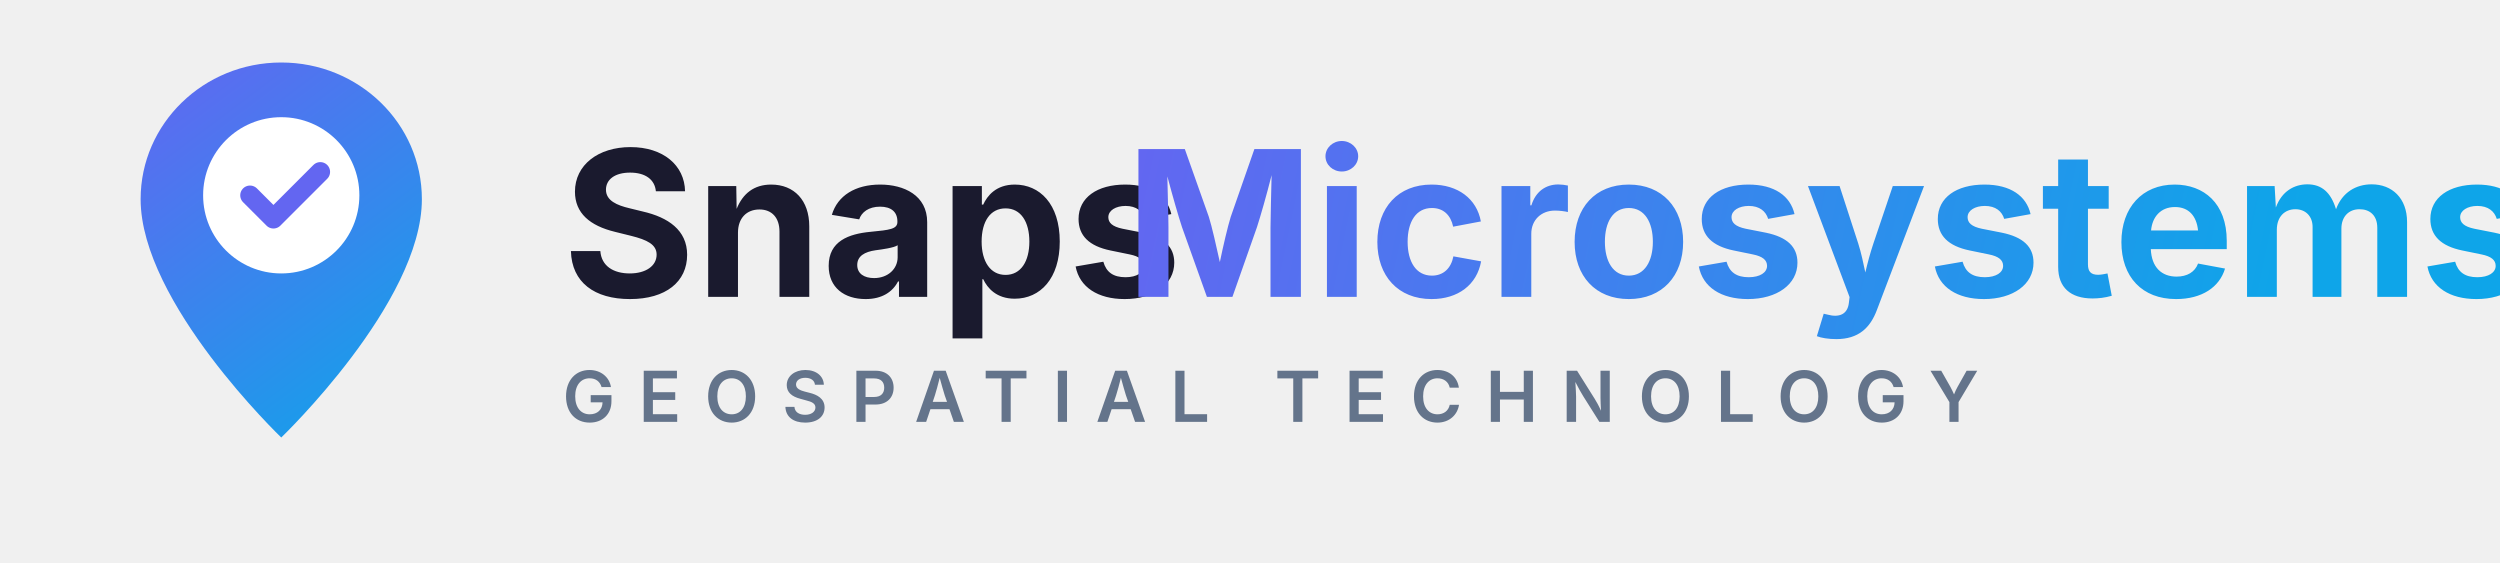
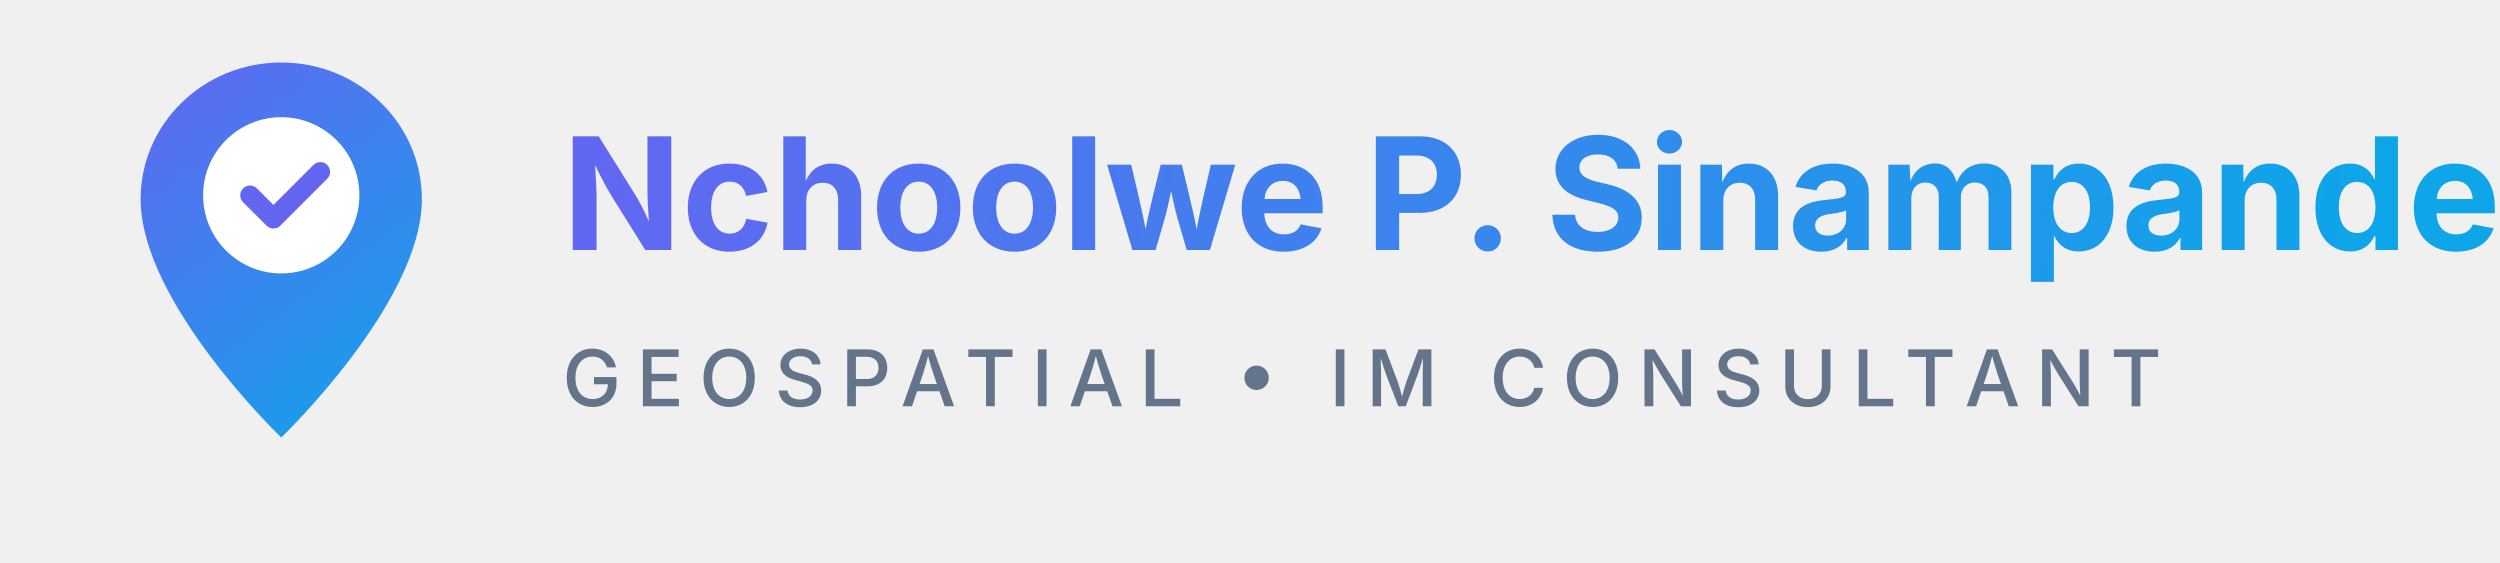
<svg xmlns="http://www.w3.org/2000/svg" width="320" height="72" viewBox="0 0 320 72" fill="none">
  <path d="M36 8C26.06 8 18 15.82 18 25.5C18 38.75 36 56 36 56C36 56 54 38.75 54 25.5C54 15.82 45.94 8 36 8Z" fill="url(#grad1)" />
  <circle cx="36" cy="25" r="10" fill="#ffffff" />
  <path d="M32 25L35 28L41 22" stroke="#6366f1" stroke-width="2.5" stroke-linecap="round" stroke-linejoin="round" />
-   <text x="72" y="38" font-family="system-ui, -apple-system, 'Segoe UI', sans-serif" font-size="26" font-weight="700" fill="#1a1a2e">Snaps </text>
-   <text x="144" y="38" font-family="system-ui, -apple-system, 'Segoe UI', sans-serif" font-size="26" font-weight="700" fill="url(#grad2)">Microsystems</text>
-   <text x="72" y="54" font-family="system-ui, -apple-system, 'Segoe UI', sans-serif" font-size="9" font-weight="600" letter-spacing="3" fill="#64748b">GEOSPATIAL TECHNOLOGY</text>
+   <text x="72" y="32" font-family="system-ui, -apple-system, 'Segoe UI', sans-serif" font-size="20" font-weight="700" fill="url(#grad2)">Nchoolwe P. Sinampande</text>
+   <text x="72" y="52" font-family="system-ui, -apple-system, 'Segoe UI', sans-serif" font-size="10" font-weight="500" letter-spacing="2" fill="#64748b">GEOSPATIAL • IM CONSULTANT</text>
  <defs>
    <linearGradient id="grad1" x1="18" y1="8" x2="54" y2="56" gradientUnits="userSpaceOnUse">
      <stop stop-color="#6366f1" />
      <stop offset="1" stop-color="#0ea5e9" />
    </linearGradient>
-     <linearGradient id="grad2" x1="144" y1="20" x2="290" y2="50" gradientUnits="userSpaceOnUse">
+     <linearGradient id="grad2" x1="72" y1="20" x2="300" y2="40" gradientUnits="userSpaceOnUse">
      <stop stop-color="#6366f1" />
      <stop offset="1" stop-color="#0ea5e9" />
    </linearGradient>
  </defs>
</svg>
